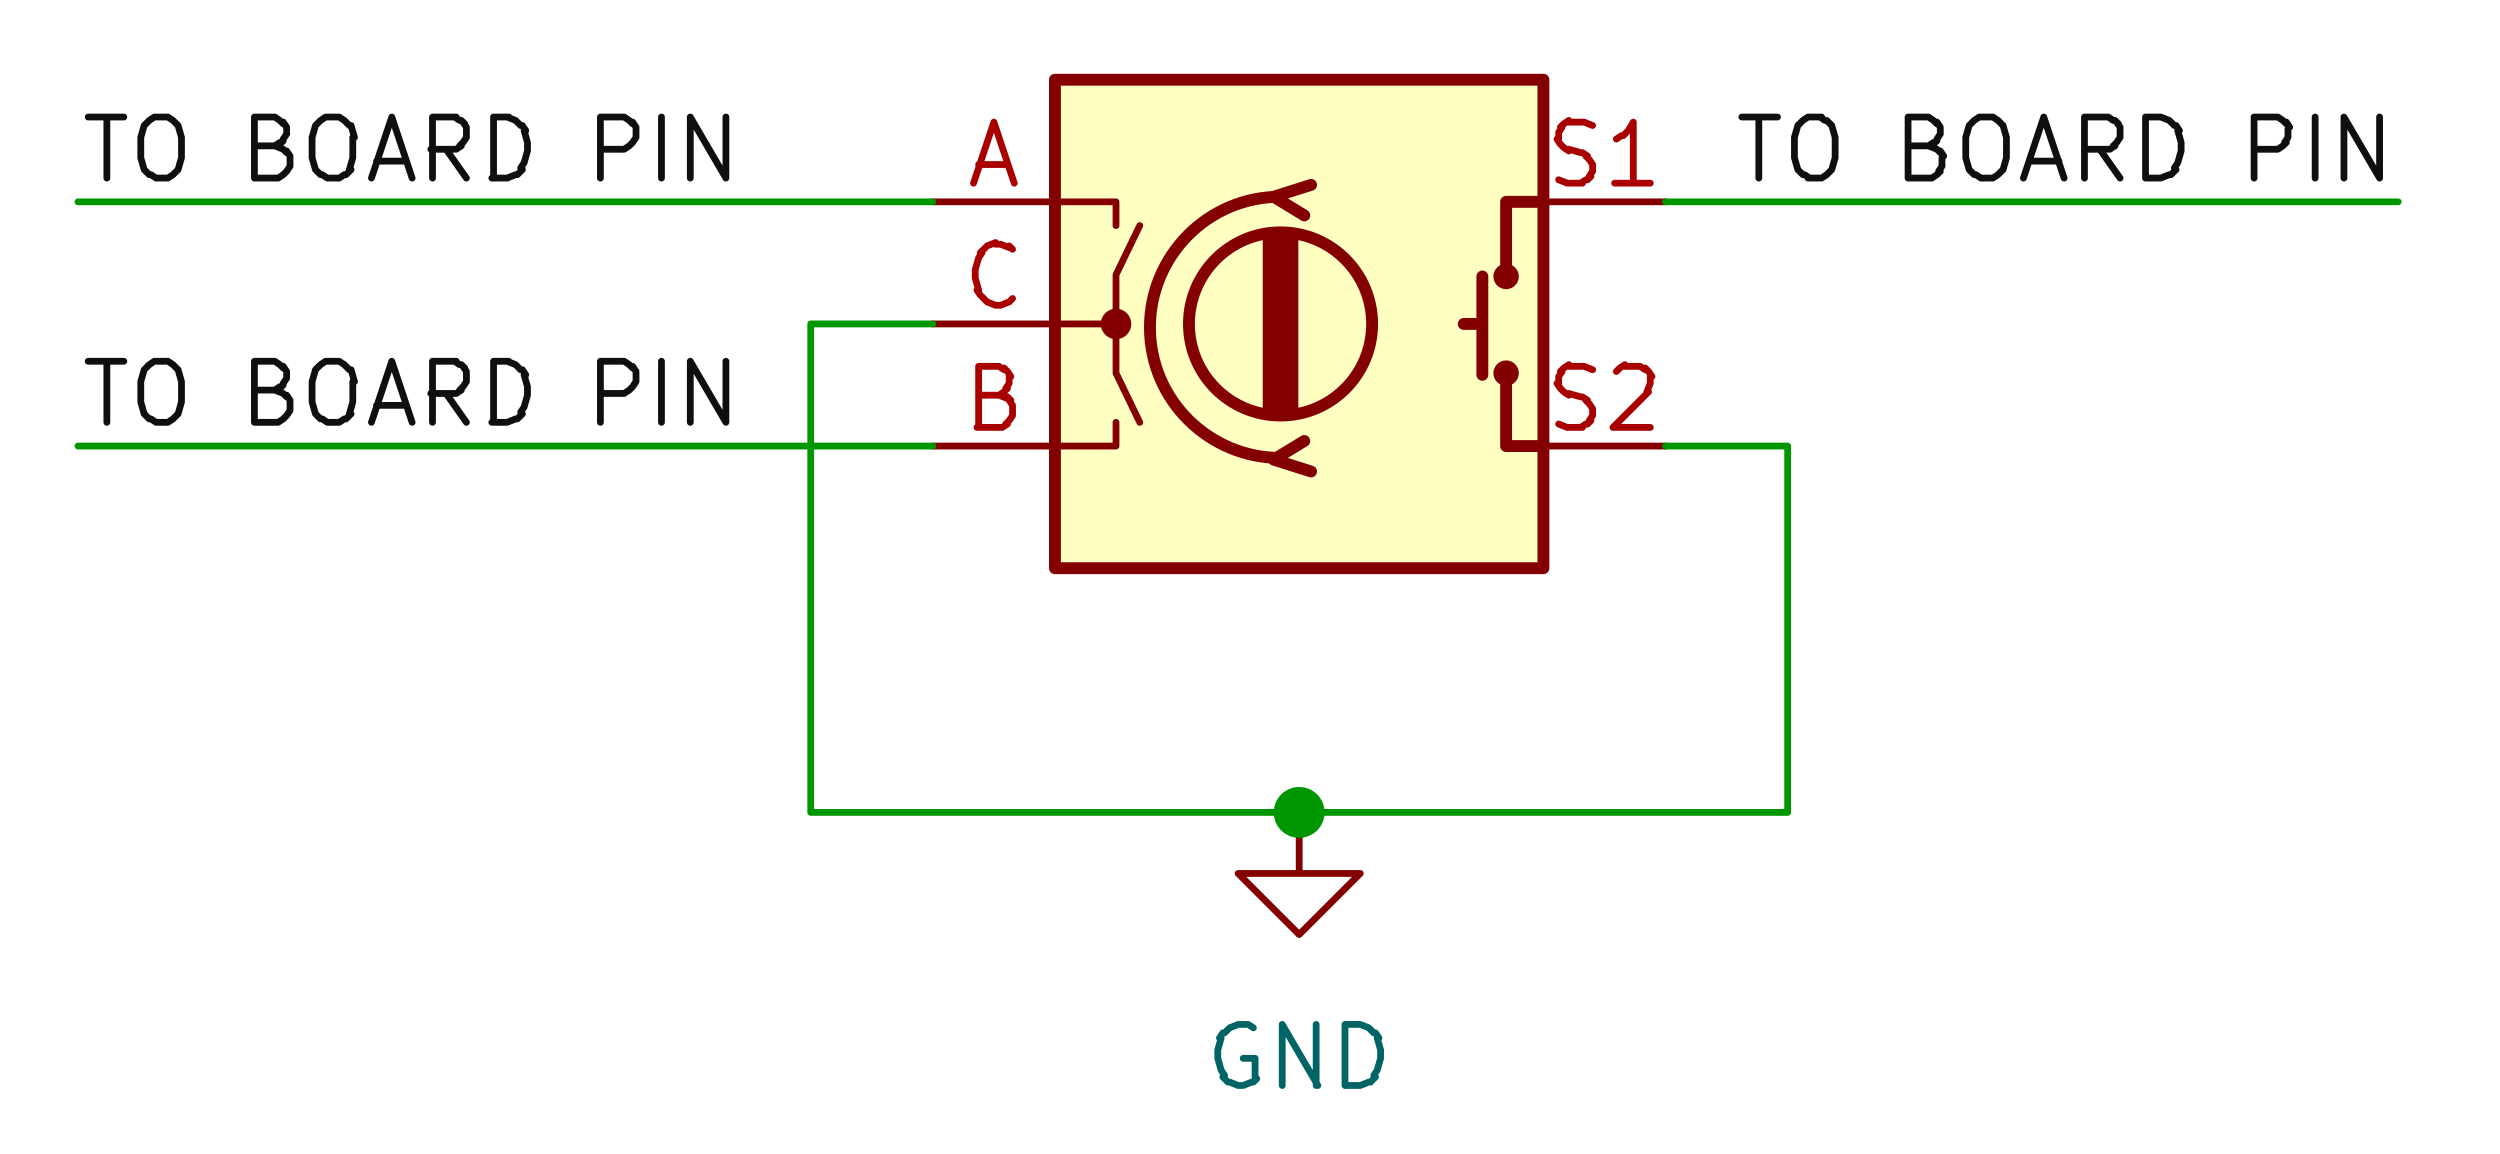
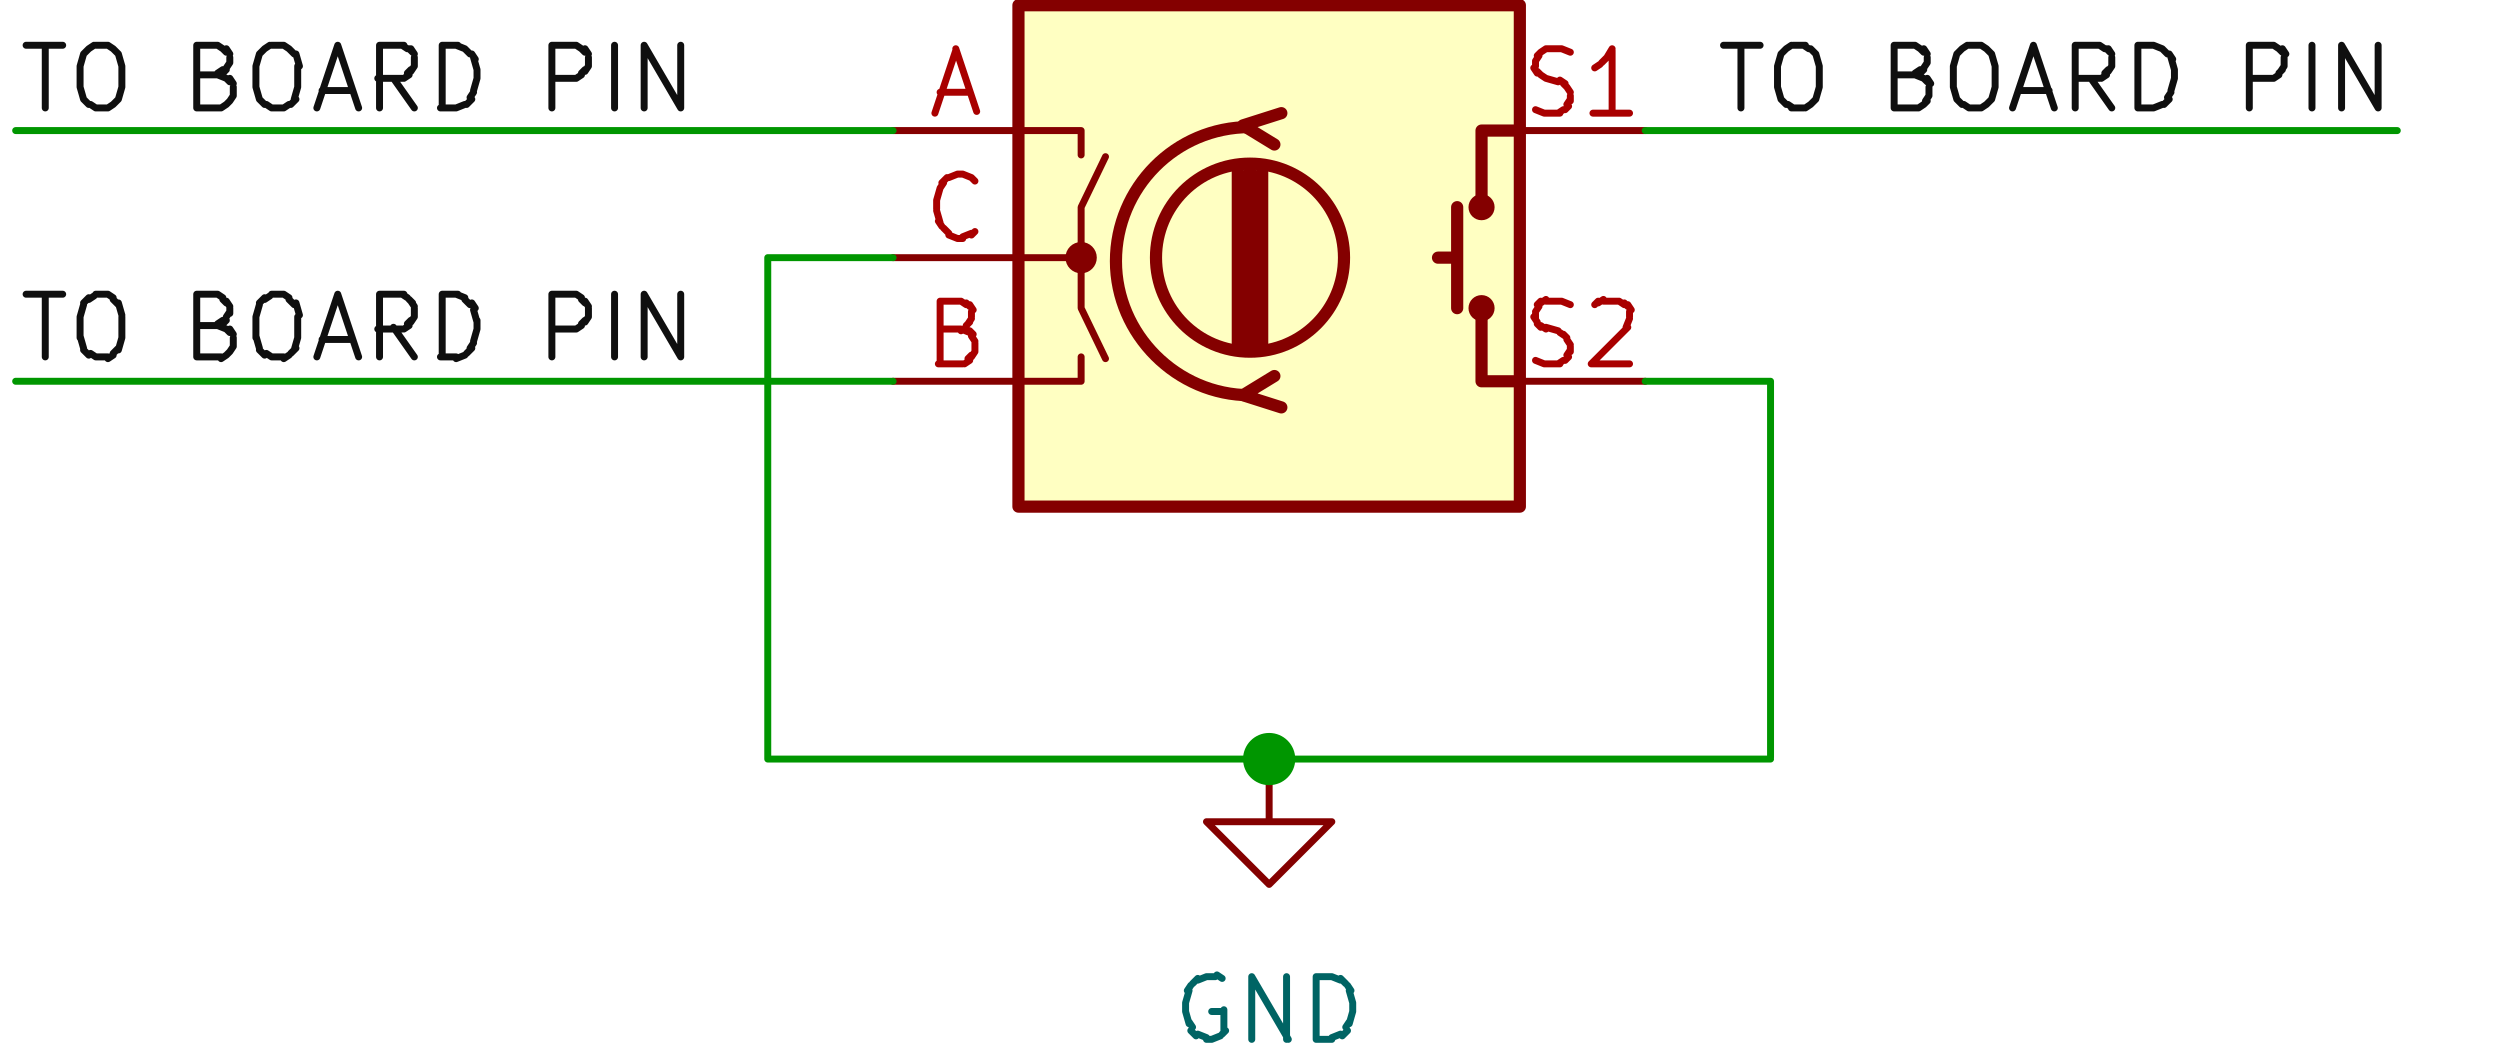
- <svg xmlns="http://www.w3.org/2000/svg" id="Layer_1" version="1.1" viewBox="0 0 147.4 68">
+ <svg xmlns="http://www.w3.org/2000/svg" id="Layer_1" version="1.1" viewBox="0 0 143.6 60.9">
  <defs>
-     <style>.st1,.st10,.st2,.st3,.st4,.st5,.st8,.st9{stroke-linecap:round;stroke-linejoin:round}.st1,.st10,.st4,.st5,.st8{stroke-width:.4px}.st10,.st3{stroke:#840000}.st11{letter-spacing:.7em}.st1,.st10,.st2,.st3,.st4,.st5,.st8,.st9{fill:none}.st1,.st9{stroke:#a90000}.st2,.st9{font-family:ArialMT,Arial;font-size:4.8px;stroke-width:.4px}.st2,.st8{stroke:#0f0f0f}.st3{stroke-width:.7px}.st4{stroke:#009600}.st5{stroke:#006464}.st15{isolation:isolate;opacity:0}.st17{letter-spacing:.6em}</style>
+     <style>
+       .st0,
+       .st1,
+       .st13,
+       .st2,
+       .st3,
+       .st4,
+       .st5,
+       .st6,
+       .st7,
+       .st8 {
+         stroke-linecap: round;
+         stroke-linejoin: round;
+         fill: none
+       }
+ 
+       .st0,
+       .st1,
+       .st13,
+       .st2,
+       .st3,
+       .st4,
+       .st5,
+       .st7,
+       .st8 {
+         stroke-width: .4px
+       }
+ 
+       .st0,
+       .st6 {
+         stroke: #840000
+       }
+ 
+       .st1,
+       .st14,
+       .st15,
+       .st3,
+       .st4,
+       .st5 {
+         isolation: isolate
+       }
+ 
+       .st1,
+       .st3,
+       .st4,
+       .st5 {
+         font-family: ArialMT, Arial;
+         font-size: 4.8px
+       }
+ 
+       .st1,
+       .st13,
+       .st3 {
+         stroke: #a90000
+       }
+ 
+       .st2 {
+         stroke: #006464
+       }
+ 
+       .st3 {
+         letter-spacing: .6em
+       }
+ 
+       .st4 {
+         letter-spacing: .7em
+       }
+ 
+       .st4,
+       .st5,
+       .st7 {
+         stroke: #0f0f0f
+       }
+ 
+       .st6 {
+         stroke-width: .7px
+       }
+ 
+       .st15 {
+         opacity: 0
+       }
+ 
+       .st8 {
+         stroke: #009600
+       }
+     </style>
  </defs>
-   <path class="st10" d="M76.6 47.9v3.6h3.6l-3.6 3.6-3.6-3.6h3.6M76.6 47.9h0" />
-   <path class="st5" d="m73.9 60.6-.3-.2M73.5 60.4H73M73 60.4l-.5.2M72.5 60.6l-.3.3M72.1 60.9l-.2.3M72 61.2l-.2.7M71.8 61.9v.5M71.8 62.4l.2.7M72 63.1l.2.3M72.1 63.5l.3.3M72.5 63.8l.5.2M73 64h.3M73.3 64l.5-.2M73.9 63.8l.2-.2M74 63.6v-1.2M74 62.4h-.7M75.6 64v-3.6M75.6 60.4l2.1 3.6M77.6 64v-3.6M79.3 64v-3.6M79.3 60.4h.9M80.2 60.4l.5.2M80.7 60.6l.3.3M81.1 60.9l.2.3M81.2 61.2l.2.7M81.4 61.9v.5M81.4 62.4l-.2.7M81.2 63.1l-.2.3M81.1 63.5l-.3.3M80.7 63.8l-.5.2M80.2 64h-.9" />
-   <path style="fill:#ffffc2" d="M62.2 4.7H91v28.8H62.2z" />
-   <path class="st3" d="M62.2 4.7H91v28.8H62.2z" />
-   <circle cx="65.8" cy="19.1" r=".7" style="stroke:#840000;stroke-width:.4px;stroke-linecap:round;stroke-linejoin:round;fill:#840000" />
-   <circle class="st3" cx="75.5" cy="19.1" r="5.4" />
-   <path class="st3" d="M75.5 11.6c-4.3 0-7.7 3.5-7.7 7.7 0 4.3 3.5 7.7 7.7 7.7M74.8 24.2V14.1M75.5 24.2V14.1M76.2 14.1v10.1M87.4 19.1h-1.1M87.4 16.3v5.8" />
-   <path class="st10" d="M62.2 26.3h3.6v-1.4M62.2 11.9h3.6v1.4" />
-   <path class="st3" d="m77.3 27.8-2.2-.7 1.8-1.1M77.3 10.9l-2.2.7 1.8 1.1M91 26.3h-2.2V22M91 11.9h-2.2v4.3" />
-   <path class="st10" d="M62.2 19.1h3.6V22l1.4 2.9M64.4 19.1h1.4v-2.9l1.4-2.9" />
-   <circle class="st3" cx="88.8" cy="22" r=".4" />
-   <circle class="st3" cx="88.8" cy="16.3" r=".4" />
-   <path class="st10" d="M62.2 11.9H55" />
-   <path class="st1" d="M57.7 9.7h1.7M57.4 10.8l1.2-3.6M58.6 7.2l1.2 3.6" />
-   <path class="st10" d="M62.2 26.3H55" />
-   <path class="st1" d="m58.9 23.3.5.2M59.4 23.4l.2.2M59.5 23.6l.2.3M59.7 24v.5M59.7 24.5l-.2.3M59.5 24.8l-.2.2M59.4 25l-.3.2M59 25.2h-1.4M57.7 25.2v-3.6M57.7 21.6h1.2M58.9 21.6l.3.2M59.2 21.7l.2.2M59.4 21.9l.2.3M59.5 22.2v.3M59.5 22.6l-.2.3M59.4 22.9l-.2.2M59.2 23.1l-.3.2M58.9 23.3h-1.2" />
-   <path class="st10" d="M62.2 19.1H55" />
-   <path class="st1" d="m59.7 17.6-.2.2M59.5 17.8l-.5.2M59 18h-.3M58.7 18l-.5-.2M58.2 17.8l-.3-.3M57.8 17.4l-.2-.3M57.7 17.1l-.2-.7M57.5 16.4v-.5M57.5 15.9l.2-.7M57.7 15.2l.2-.3M57.8 14.9l.3-.3M58.2 14.5l.5-.2M58.7 14.4h.3M59 14.4l.5.2M59.5 14.5l.2.2" />
-   <path class="st10" d="M91 11.9h7.2" />
-   <path class="st1" d="m91.9 10.6.5.2M92.4 10.8h.9M93.2 10.8l.3-.2M93.6 10.6l.2-.2M93.7 10.4l.2-.3M93.9 10.1v-.3M93.9 9.7l-.2-.3M93.7 9.4l-.2-.2M93.6 9.2l-.3-.2M93.2 9l-.7-.2M92.5 8.9l-.3-.2M92.2 8.7l-.2-.2M92 8.5l-.2-.3M91.9 8.2v-.3M91.9 7.8l.2-.3M92 7.5l.2-.2M92.2 7.3l.3-.2M92.5 7.2h.9M93.4 7.2l.5.2M97.3 10.8h-2.1M96.3 10.8V7.2M96.3 7.2l-.3.5M96 7.7l-.3.3M95.6 8l-.3.2" />
-   <path class="st10" d="M91 26.3h7.2" />
-   <path class="st1" d="m91.9 25 .5.2M92.4 25.2h.9M93.2 25.2l.3-.2M93.6 25l.2-.2M93.7 24.8l.2-.3M93.9 24.5v-.3M93.9 24.1l-.2-.3M93.7 23.8l-.2-.2M93.6 23.6l-.3-.2M93.2 23.4l-.7-.2M92.5 23.3l-.3-.2M92.2 23.1l-.2-.2M92 22.9l-.2-.3M91.9 22.6v-.3M91.9 22.2l.2-.3M92 21.9l.2-.2M92.2 21.7l.3-.2M92.5 21.6h.9M93.4 21.6l.5.2M95.3 21.9l.2-.2M95.5 21.7l.3-.2M95.8 21.6h.9M96.7 21.6l.3.2M97 21.7l.2.2M97.2 21.9l.2.3M97.3 22.2v.3M97.3 22.6l-.2.5M97.2 23.1l-2.1 2.1M95.1 25.2h2.2" />
-   <path class="st8" d="M5.2 6.9h2.1M6.3 10.5V6.9M9.2 6.9h.7M9.9 6.9l.3.2M10.2 7.1l.3.3M10.5 7.4l.2.7M10.7 8.1v1.2M10.7 9.3l-.2.7M10.5 10l-.3.3M10.2 10.3l-.3.2M9.9 10.5h-.7M9.2 10.5l-.3-.2M8.8 10.3l-.3-.3M8.5 10l-.2-.7M8.3 9.3V8.1M8.3 8.1l.2-.7M8.5 7.4l.3-.3M8.8 7.1l.3-.2M16.2 8.6l.5.2M16.7 8.8l.2.2M16.9 8.9l.2.3M17.1 9.3v.5M17.1 9.8l-.2.3M16.9 10.1l-.2.2M16.7 10.3l-.3.2M16.4 10.5H15M15 10.5V6.9M15 6.9h1.2M16.2 6.9l.3.2M16.5 7.1l.2.2M16.7 7.2l.2.3M16.9 7.6v.3M16.9 7.9l-.2.3M16.7 8.3l-.2.2M16.5 8.4l-.3.2M16.2 8.6H15M19.3 6.9h.7M20 6.9l.3.2M20.3 7.1l.3.3M20.7 7.4l.2.7M20.8 8.1v1.2M20.8 9.3l-.2.7M20.7 10l-.3.3M20.3 10.3l-.3.2M20 10.5h-.7M19.3 10.5l-.3-.2M18.9 10.3l-.3-.3M18.6 10l-.2-.7M18.4 9.3V8.1M18.4 8.1l.2-.7M18.6 7.4l.3-.3M18.9 7.1l.3-.2M22.2 9.5h1.7M21.9 10.5l1.2-3.6M23.1 6.9l1.2 3.6M27.5 10.5l-1.2-1.7M25.5 10.5V6.9M25.5 6.9h1.4M26.8 6.9l.3.2M27.2 7.1l.2.2M27.3 7.2l.2.3M27.5 7.6v.5M27.5 8.1l-.2.3M27.3 8.4l-.2.2M27.2 8.6l-.3.2M26.8 8.8h-1.4M29.1 10.5V6.9M29.1 6.9h.9M29.9 6.9l.5.2M30.4 7.1l.3.3M30.8 7.4l.2.3M30.9 7.7l.2.7M31.1 8.4v.5M31.1 8.9l-.2.7M30.9 9.6l-.2.3M30.8 10l-.3.3M30.4 10.3l-.5.2M29.9 10.5H29M35.4 10.5V6.9M35.4 6.9h1.4M36.8 6.9l.3.2M37.1 7.1l.2.2M37.3 7.2l.2.3M37.5 7.6v.5M37.5 8.1l-.2.3M37.3 8.4l-.2.2M37.1 8.6l-.3.2M36.8 8.8h-1.4M39 10.5V6.9M40.7 10.5V6.9M40.7 6.9l2.1 3.6M42.8 10.5V6.9M102.7 6.9h2.1M103.7 10.5V6.9M106.7 6.9h.7M107.3 6.9l.3.2M107.7 7.1l.3.3M108 7.4l.2.7M108.2 8.1v1.2M108.2 9.3l-.2.7M108 10l-.3.3M107.7 10.3l-.3.2M107.3 10.5h-.7M106.7 10.5l-.3-.2M106.3 10.3l-.3-.3M106 10l-.2-.7M105.8 9.3V8.1M105.8 8.1l.2-.7M106 7.4l.3-.3M106.3 7.1l.3-.2M113.7 8.6l.5.2M114.2 8.8l.2.2M114.4 8.9l.2.3M114.5 9.3v.5M114.5 9.8l-.2.3M114.4 10.1l-.2.2M114.2 10.3l-.3.2M113.9 10.5h-1.4M112.5 10.5V6.9M112.5 6.9h1.2M113.7 6.9l.3.2M114 7.1l.2.2M114.2 7.2l.2.3M114.4 7.6v.3M114.4 7.9l-.2.3M114.2 8.3l-.2.2M114 8.4l-.3.2M113.7 8.6h-1.2M116.8 6.9h.7M117.5 6.9l.3.2M117.8 7.1l.3.3M118.1 7.4l.2.7M118.3 8.1v1.2M118.3 9.3l-.2.7M118.1 10l-.3.3M117.8 10.3l-.3.2M117.5 10.5h-.7M116.8 10.5l-.3-.2M116.4 10.3l-.3-.3M116.1 10l-.2-.7M115.9 9.3V8.1M115.9 8.1l.2-.7M116.1 7.4l.3-.3M116.4 7.1l.3-.2M119.7 9.5h1.7M119.3 10.5l1.2-3.6M120.5 6.9l1.2 3.6M125 10.5l-1.2-1.7M122.9 10.5V6.9M122.9 6.9h1.4M124.3 6.9l.3.2M124.7 7.1l.2.2M124.8 7.2l.2.3M125 7.6v.5M125 8.1l-.2.3M124.8 8.4l-.2.2M124.7 8.6l-.3.2M124.3 8.8h-1.4M126.5 10.5V6.9M126.5 6.9h.9M127.4 6.9l.5.2M127.9 7.1l.3.3M128.3 7.4l.2.3M128.4 7.7l.2.7M128.6 8.4v.5M128.6 8.9l-.2.7M128.4 9.6l-.2.3M128.3 10l-.3.3M127.9 10.3l-.5.2M127.4 10.5h-.9M132.9 10.5V6.9M132.9 6.9h1.4M134.3 6.9l.3.2M134.6 7.1l.2.2M134.8 7.2l.2.3M134.9 7.6v.5M134.9 8.1l-.2.3M134.8 8.4l-.2.2M134.6 8.6l-.3.2M134.3 8.8h-1.4M136.5 10.5V6.9M138.2 10.5V6.9M138.2 6.9l2.1 3.6M140.3 10.5V6.9M5.2 21.3h2.1M6.3 24.9v-3.6M9.2 21.3h.7M9.9 21.3l.3.2M10.2 21.5l.3.3M10.5 21.8l.2.7M10.7 22.5v1.2M10.7 23.7l-.2.7M10.5 24.4l-.3.3M10.2 24.7l-.3.2M9.9 24.9h-.7M9.2 24.9l-.3-.2M8.8 24.7l-.3-.3M8.5 24.4l-.2-.7M8.3 23.7v-1.2M8.3 22.5l.2-.7M8.5 21.8l.3-.3M8.8 21.5l.3-.2M16.2 23l.5.2M16.7 23.2l.2.2M16.9 23.3l.2.3M17.1 23.7v.5M17.1 24.2l-.2.3M16.9 24.5l-.2.2M16.7 24.7l-.3.2M16.4 24.9H15M15 24.9v-3.6M15 21.3h1.2M16.2 21.3l.3.2M16.5 21.5l.2.2M16.7 21.6l.2.3M16.9 22v.3M16.9 22.3l-.2.3M16.7 22.7l-.2.2M16.5 22.8l-.3.2M16.2 23H15M19.3 21.3h.7M20 21.3l.3.2M20.3 21.5l.3.3M20.7 21.8l.2.7M20.8 22.5v1.2M20.8 23.7l-.2.7M20.7 24.4l-.3.3M20.3 24.7l-.3.2M20 24.9h-.7M19.3 24.9l-.3-.2M18.9 24.7l-.3-.3M18.6 24.4l-.2-.7M18.4 23.7v-1.2M18.4 22.5l.2-.7M18.6 21.8l.3-.3M18.9 21.5l.3-.2M22.2 23.9h1.7M21.9 24.9l1.2-3.6M23.1 21.3l1.2 3.6M27.5 24.9l-1.2-1.7M25.5 24.9v-3.6M25.5 21.3h1.4M26.8 21.3l.3.2M27.2 21.5l.2.2M27.3 21.6l.2.3M27.5 22v.5M27.5 22.5l-.2.3M27.3 22.8l-.2.2M27.2 23l-.3.2M26.8 23.2h-1.4M29.1 24.9v-3.6M29.1 21.3h.9M29.9 21.3l.5.2M30.4 21.5l.3.3M30.8 21.8l.2.3M30.9 22.1l.2.7M31.1 22.8v.5M31.1 23.3l-.2.7M30.9 24l-.2.3M30.8 24.4l-.3.3M30.4 24.7l-.5.2M29.9 24.9H29M35.4 24.9v-3.6M35.4 21.3h1.4M36.8 21.3l.3.2M37.1 21.5l.2.2M37.3 21.6l.2.3M37.5 22v.5M37.5 22.5l-.2.3M37.3 22.8l-.2.2M37.1 23l-.3.2M36.8 23.2h-1.4M39 24.9v-3.6M40.7 24.9v-3.6M40.7 21.3l2.1 3.6M42.8 24.9v-3.6" />
-   <path class="st4" d="M47.8 19.1v28.8M4.6 11.9H55M76.6 47.9h28.8M105.4 26.3v21.6M98.2 11.9h43.2M98.2 26.3h7.2M55 19.1h-7.2M47.8 47.9h28.8M4.6 26.3H55" />
-   <circle cx="76.6" cy="47.9" r="1.3" style="fill:#009600;stroke:#009600;stroke-width:.4px;stroke-linecap:round;stroke-linejoin:round" />
+   <path class="st0" d="M72.9 43.6v3.6h3.6l-3.6 3.6-3.6-3.6h3.6M72.9 43.6h0" />
+   <path class="st2" d="m70.2 56.2-.3-.2M69.8 56.1h-.5M69.3 56.1l-.5.2M68.8 56.2l-.3.3M68.4 56.6l-.2.3M68.3 56.9l-.2.7M68.1 57.6v.5M68.1 58.1l.2.7M68.3 58.7l.2.3M68.4 59.2l.3.3M68.8 59.4l.5.2M69.3 59.7h.3M69.6 59.7l.5-.2M70.2 59.4l.2-.2M70.3 59.2V58M70.3 58.1h-.7M71.9 59.7v-3.6M71.9 56.1l2.1 3.6M73.9 59.7v-3.6M75.6 59.7v-3.6M75.6 56.1h.9M76.5 56.1l.5.2M77 56.2l.3.3M77.4 56.6l.2.3M77.5 56.9l.2.7M77.7 57.6v.5M77.7 58.1l-.2.7M77.5 58.7l-.2.3M77.4 59.2l-.3.3M77 59.4l-.5.2M76.5 59.7h-.9" />
+   <path style="fill:#ffffc2" d="M58.5.3h28.8v28.8H58.5z" />
+   <path class="st6" d="M58.5.3h28.8v28.8H58.5z" />
+   <circle cx="62.1" cy="14.8" r=".7" style="fill:#840000;stroke:#840000;stroke-width:.4px;stroke-linecap:round;stroke-linejoin:round" />
+   <circle class="st6" cx="71.8" cy="14.8" r="5.4" />
+   <path class="st6" d="M71.8 7.3c-4.3 0-7.7 3.5-7.7 7.7s3.5 7.7 7.7 7.7M71.1 19.9V9.8M71.8 19.9V9.8M72.5 9.8v10.1M83.7 14.8h-1.1M83.7 11.9v5.8" />
+   <path class="st0" d="M58.5 21.9h3.6v-1.4M58.5 7.5h3.6v1.4" />
+   <path class="st6" d="m73.6 23.4-2.2-.7 1.8-1.1M73.6 6.5l-2.2.7 1.8 1.1M87.3 21.9h-2.2v-4.3M87.3 7.5h-2.2v4.3" />
+   <path class="st0" d="M58.5 14.8h3.6v2.9l1.4 2.9M60.7 14.8h1.4v-2.9L63.5 9" />
+   <circle class="st6" cx="85.1" cy="17.7" r=".4" />
+   <circle class="st6" cx="85.1" cy="11.9" r=".4" />
+   <path class="st0" d="M58.5 7.5h-7.2" />
+   <path class="st13" d="M54 5.3h1.7M53.7 6.5l1.2-3.6M54.9 2.8l1.2 3.6" />
+   <path class="st0" d="M58.5 21.9h-7.2" />
+   <path class="st13" d="m55.2 18.9.5.2M55.7 19l.2.2M55.8 19.3l.2.3M56 19.7v.5M56 20.2l-.2.3M55.8 20.4l-.2.2M55.7 20.7l-.3.2M55.3 20.9h-1.4M54 20.9v-3.6M54 17.3h1.2M55.2 17.3l.3.2M55.5 17.4l.2.2M55.7 17.5l.2.3M55.8 17.9v.3M55.8 18.3l-.2.3M55.7 18.5l-.2.2M55.5 18.8l-.3.2M55.2 18.9H54" />
+   <path class="st0" d="M58.5 14.8h-7.2" />
+   <path class="st13" d="m56 13.3-.2.2M55.8 13.4l-.5.2M55.3 13.7H55M55 13.7l-.5-.2M54.5 13.4l-.3-.3M54.1 13l-.2-.3M54 12.8l-.2-.7M53.8 12v-.5M53.8 11.5l.2-.7M54 10.8l.2-.3M54.1 10.5l.3-.3M54.5 10.2l.5-.2M55 10h.3M55.3 10l.5.2M55.8 10.2l.2.2" />
+   <path class="st0" d="M87.3 7.5h7.2" />
+   <path class="st13" d="m88.2 6.3.5.2M88.7 6.5h.9M89.5 6.5l.3-.2M89.9 6.3l.2-.2M90 6l.2-.3M90.2 5.8v-.3M90.2 5.3 90 5M90 5l-.2-.2M89.9 4.8l-.3-.2M89.5 4.7l-.7-.2M88.8 4.5l-.3-.2M88.5 4.3l-.2-.2M88.3 4.2l-.2-.3M88.2 3.8v-.3M88.2 3.5l.2-.3M88.3 3.2l.2-.2M88.5 3l.3-.2M88.8 2.8h.9M89.7 2.8l.5.2M93.6 6.5h-2.1M92.6 6.5V2.9M92.6 2.8l-.3.5M92.3 3.3l-.3.3M91.9 3.7l-.3.2" />
+   <path class="st0" d="M87.3 21.9h7.2" />
+   <path class="st13" d="m88.2 20.7.5.2M88.7 20.9h.9M89.5 20.9l.3-.2M89.9 20.7l.2-.2M90 20.4l.2-.3M90.2 20.2v-.3M90.2 19.8l-.2-.3M90 19.4l-.2-.2M89.9 19.3l-.3-.2M89.5 19l-.7-.2M88.8 18.9l-.3-.2M88.5 18.8l-.2-.2M88.3 18.5l-.2-.3M88.2 18.3V18M88.2 17.9l.2-.3M88.3 17.5l.2-.2M88.5 17.4l.3-.2M88.8 17.3h.9M89.7 17.3l.5.2M91.6 17.5l.2-.2M91.8 17.4l.3-.2M92.1 17.3h.9M93 17.3l.3.2M93.3 17.4l.2.2M93.5 17.5l.2.3M93.6 17.9v.3M93.6 18.3l-.2.5M93.5 18.8l-2.1 2.1M91.4 20.9h2.2" />
+   <path class="st7" d="M1.5 2.6h2.1M2.6 6.2V2.6M5.5 2.6h.7M6.2 2.6l.3.2M6.5 2.8l.3.3M6.8 3.1l.2.7M7 3.8V5M7 5l-.2.7M6.8 5.7l-.3.3M6.5 6l-.3.2M6.2 6.2h-.7M5.5 6.2 5.2 6M5.1 6l-.3-.3M4.8 5.7 4.6 5M4.6 5V3.8M4.6 3.8l.2-.7M4.8 3.1l.3-.3M5.1 2.8l.3-.2M12.5 4.3l.5.2M13 4.5l.2.2M13.2 4.5l.2.3M13.4 5v.5M13.4 5.5l-.2.3M13.2 5.8 13 6M13 6l-.3.2M12.7 6.2h-1.4M11.3 6.2V2.6M11.3 2.6h1.2M12.5 2.6l.3.2M12.8 2.8l.2.2M13 2.8l.2.3M13.2 3.3v.3M13.2 3.6l-.2.3M13 4l-.2.2M12.8 4l-.3.2M12.5 4.3h-1.2M15.6 2.6h.7M16.3 2.6l.3.2M16.6 2.8l.3.3M17 3.1l.2.7M17.1 3.8V5M17.1 5l-.2.7M17 5.7l-.3.3M16.6 6l-.3.2M16.3 6.2h-.7M15.6 6.2l-.3-.2M15.2 6l-.3-.3M14.9 5.7l-.2-.7M14.7 5V3.8M14.7 3.8l.2-.7M14.9 3.1l.3-.3M15.2 2.8l.3-.2M18.5 5.2h1.7M18.2 6.2l1.2-3.6M19.4 2.6l1.2 3.6M23.8 6.2l-1.2-1.7M21.8 6.2V2.6M21.8 2.6h1.4M23.1 2.6l.3.2M23.5 2.8l.2.2M23.6 2.8l.2.3M23.8 3.3v.5M23.8 3.8l-.2.3M23.6 4l-.2.2M23.5 4.3l-.3.2M23.1 4.5h-1.4M25.4 6.2V2.6M25.4 2.6h.9M26.2 2.6l.5.2M26.7 2.8l.3.3M27.1 3.1l.2.3M27.2 3.3l.2.7M27.4 4v.5M27.4 4.5l-.2.7M27.2 5.3l-.2.3M27.1 5.7l-.3.3M26.7 6l-.5.2M26.2 6.2h-.9M31.7 6.2V2.6M31.7 2.6h1.4M33.1 2.6l.3.2M33.4 2.8l.2.2M33.6 2.8l.2.3M33.8 3.3v.5M33.8 3.8l-.2.3M33.6 4l-.2.2M33.4 4.3l-.3.2M33.1 4.5h-1.4M35.3 6.2V2.6M37 6.2V2.6M37 2.6l2.1 3.6M39.1 6.2V2.6M99 2.6h2.1M100 6.2V2.6M103 2.6h.7M103.6 2.6l.3.2M104 2.8l.3.3M104.3 3.1l.2.7M104.5 3.8V5M104.5 5l-.2.7M104.3 5.7l-.3.3M104 6l-.3.2M103.6 6.2h-.7M103 6.2l-.3-.2M102.6 6l-.3-.3M102.3 5.7l-.2-.7M102.1 5V3.8M102.1 3.8l.2-.7M102.3 3.1l.3-.3M102.6 2.8l.3-.2M110 4.3l.5.2M110.5 4.5l.2.2M110.7 4.5l.2.3M110.8 5v.5M110.8 5.5l-.2.3M110.7 5.8l-.2.2M110.5 6l-.3.2M110.2 6.2h-1.4M108.8 6.2V2.6M108.8 2.6h1.2M110 2.6l.3.2M110.3 2.8l.2.2M110.5 2.8l.2.3M110.7 3.3v.3M110.7 3.6l-.2.3M110.5 4l-.2.2M110.3 4l-.3.2M110 4.3h-1.2M113.1 2.6h.7M113.8 2.6l.3.2M114.1 2.8l.3.3M114.4 3.1l.2.7M114.6 3.8V5M114.6 5l-.2.7M114.4 5.7l-.3.3M114.1 6l-.3.2M113.8 6.2h-.7M113.1 6.2l-.3-.2M112.7 6l-.3-.3M112.4 5.7l-.2-.7M112.2 5V3.8M112.2 3.8l.2-.7M112.4 3.1l.3-.3M112.7 2.8l.3-.2M116 5.2h1.7M115.6 6.2l1.2-3.6M116.8 2.6l1.2 3.6M121.3 6.2l-1.2-1.7M119.2 6.2V2.6M119.2 2.6h1.4M120.6 2.6l.3.2M121 2.8l.2.2M121.1 2.8l.2.3M121.3 3.3v.5M121.3 3.8l-.2.3M121.1 4l-.2.2M121 4.3l-.3.2M120.6 4.5h-1.4M122.8 6.2V2.6M122.8 2.6h.9M123.7 2.6l.5.2M124.2 2.8l.3.3M124.6 3.1l.2.3M124.7 3.3l.2.7M124.9 4v.5M124.9 4.5l-.2.7M124.7 5.3l-.2.3M124.6 5.7l-.3.3M124.2 6l-.5.2M123.7 6.2h-.9M129.2 6.2V2.6M129.2 2.6h1.4M130.6 2.6l.3.2M130.9 2.8l.2.2M131.1 2.8l.2.3M131.2 3.3v.5M131.2 3.8l-.2.3M131.1 4l-.2.2M130.9 4.3l-.3.2M130.6 4.5h-1.4M132.8 6.2V2.6M134.5 6.2V2.6M134.5 2.6l2.1 3.6M136.6 6.2V2.6M1.5 16.9h2.1M2.6 20.5v-3.6M5.5 16.9h.7M6.2 16.9l.3.2M6.5 17.2l.3.3M6.8 17.4l.2.7M7 18.2v1.2M7 19.4l-.2.7M6.8 20l-.3.3M6.5 20.4l-.3.2M6.2 20.5h-.7M5.5 20.5l-.3-.2M5.1 20.4l-.3-.3M4.8 20l-.2-.7M4.6 19.4v-1.2M4.6 18.2l.2-.7M4.8 17.4l.3-.3M5.1 17.2l.3-.2M12.5 18.7l.5.2M13 18.9l.2.2M13.2 18.9l.2.3M13.4 19.4v.5M13.4 19.9l-.2.3M13.2 20.2l-.2.2M13 20.4l-.3.2M12.7 20.5h-1.4M11.3 20.5v-3.6M11.3 16.9h1.2M12.5 16.9l.3.2M12.8 17.2l.2.2M13 17.3l.2.3M13.2 17.7v.3M13.2 17.9l-.2.3M13 18.4l-.2.2M12.8 18.4l-.3.2M12.5 18.7h-1.2M15.6 16.9h.7M16.3 16.9l.3.2M16.6 17.2l.3.3M17 17.4l.2.7M17.1 18.2v1.2M17.1 19.4l-.2.7M17 20l-.3.3M16.6 20.4l-.3.2M16.3 20.5h-.7M15.6 20.5l-.3-.2M15.2 20.4l-.3-.3M14.9 20l-.2-.7M14.7 19.4v-1.2M14.7 18.2l.2-.7M14.9 17.4l.3-.3M15.2 17.2l.3-.2M18.5 19.5h1.7M18.2 20.5l1.2-3.6M19.4 16.9l1.2 3.6M23.8 20.5l-1.2-1.7M21.8 20.5v-3.6M21.8 16.9h1.4M23.1 16.9l.3.2M23.5 17.2l.2.2M23.6 17.3l.2.3M23.8 17.7v.5M23.8 18.2l-.2.3M23.6 18.4l-.2.2M23.5 18.7l-.3.2M23.1 18.9h-1.4M25.4 20.5v-3.6M25.4 16.9h.9M26.2 16.9l.5.2M26.7 17.2l.3.3M27.1 17.4l.2.3M27.2 17.8l.2.7M27.4 18.4v.5M27.4 18.9l-.2.7M27.2 19.7l-.2.3M27.1 20l-.3.3M26.7 20.4l-.5.2M26.2 20.5h-.9M31.7 20.5v-3.6M31.7 16.9h1.4M33.1 16.9l.3.2M33.4 17.2l.2.2M33.6 17.3l.2.3M33.8 17.7v.5M33.8 18.2l-.2.3M33.6 18.4l-.2.2M33.4 18.7l-.3.2M33.1 18.9h-1.4M35.3 20.5v-3.6M37 20.5v-3.6M37 16.9l2.1 3.6M39.1 20.5v-3.6" />
+   <path class="st8" d="M44.1 14.8v28.8M.9 7.5h50.4M72.9 43.6h28.8M101.7 21.9v21.6M94.5 7.5h43.2M94.5 21.9h7.2M51.3 14.8h-7.2M44.1 43.6h28.8M.9 21.9h50.4" />
+   <circle cx="72.9" cy="43.6" r="1.3" style="fill:#009600;stroke:#009600;stroke-width:.4px;stroke-linecap:round;stroke-linejoin:round" />
</svg>
